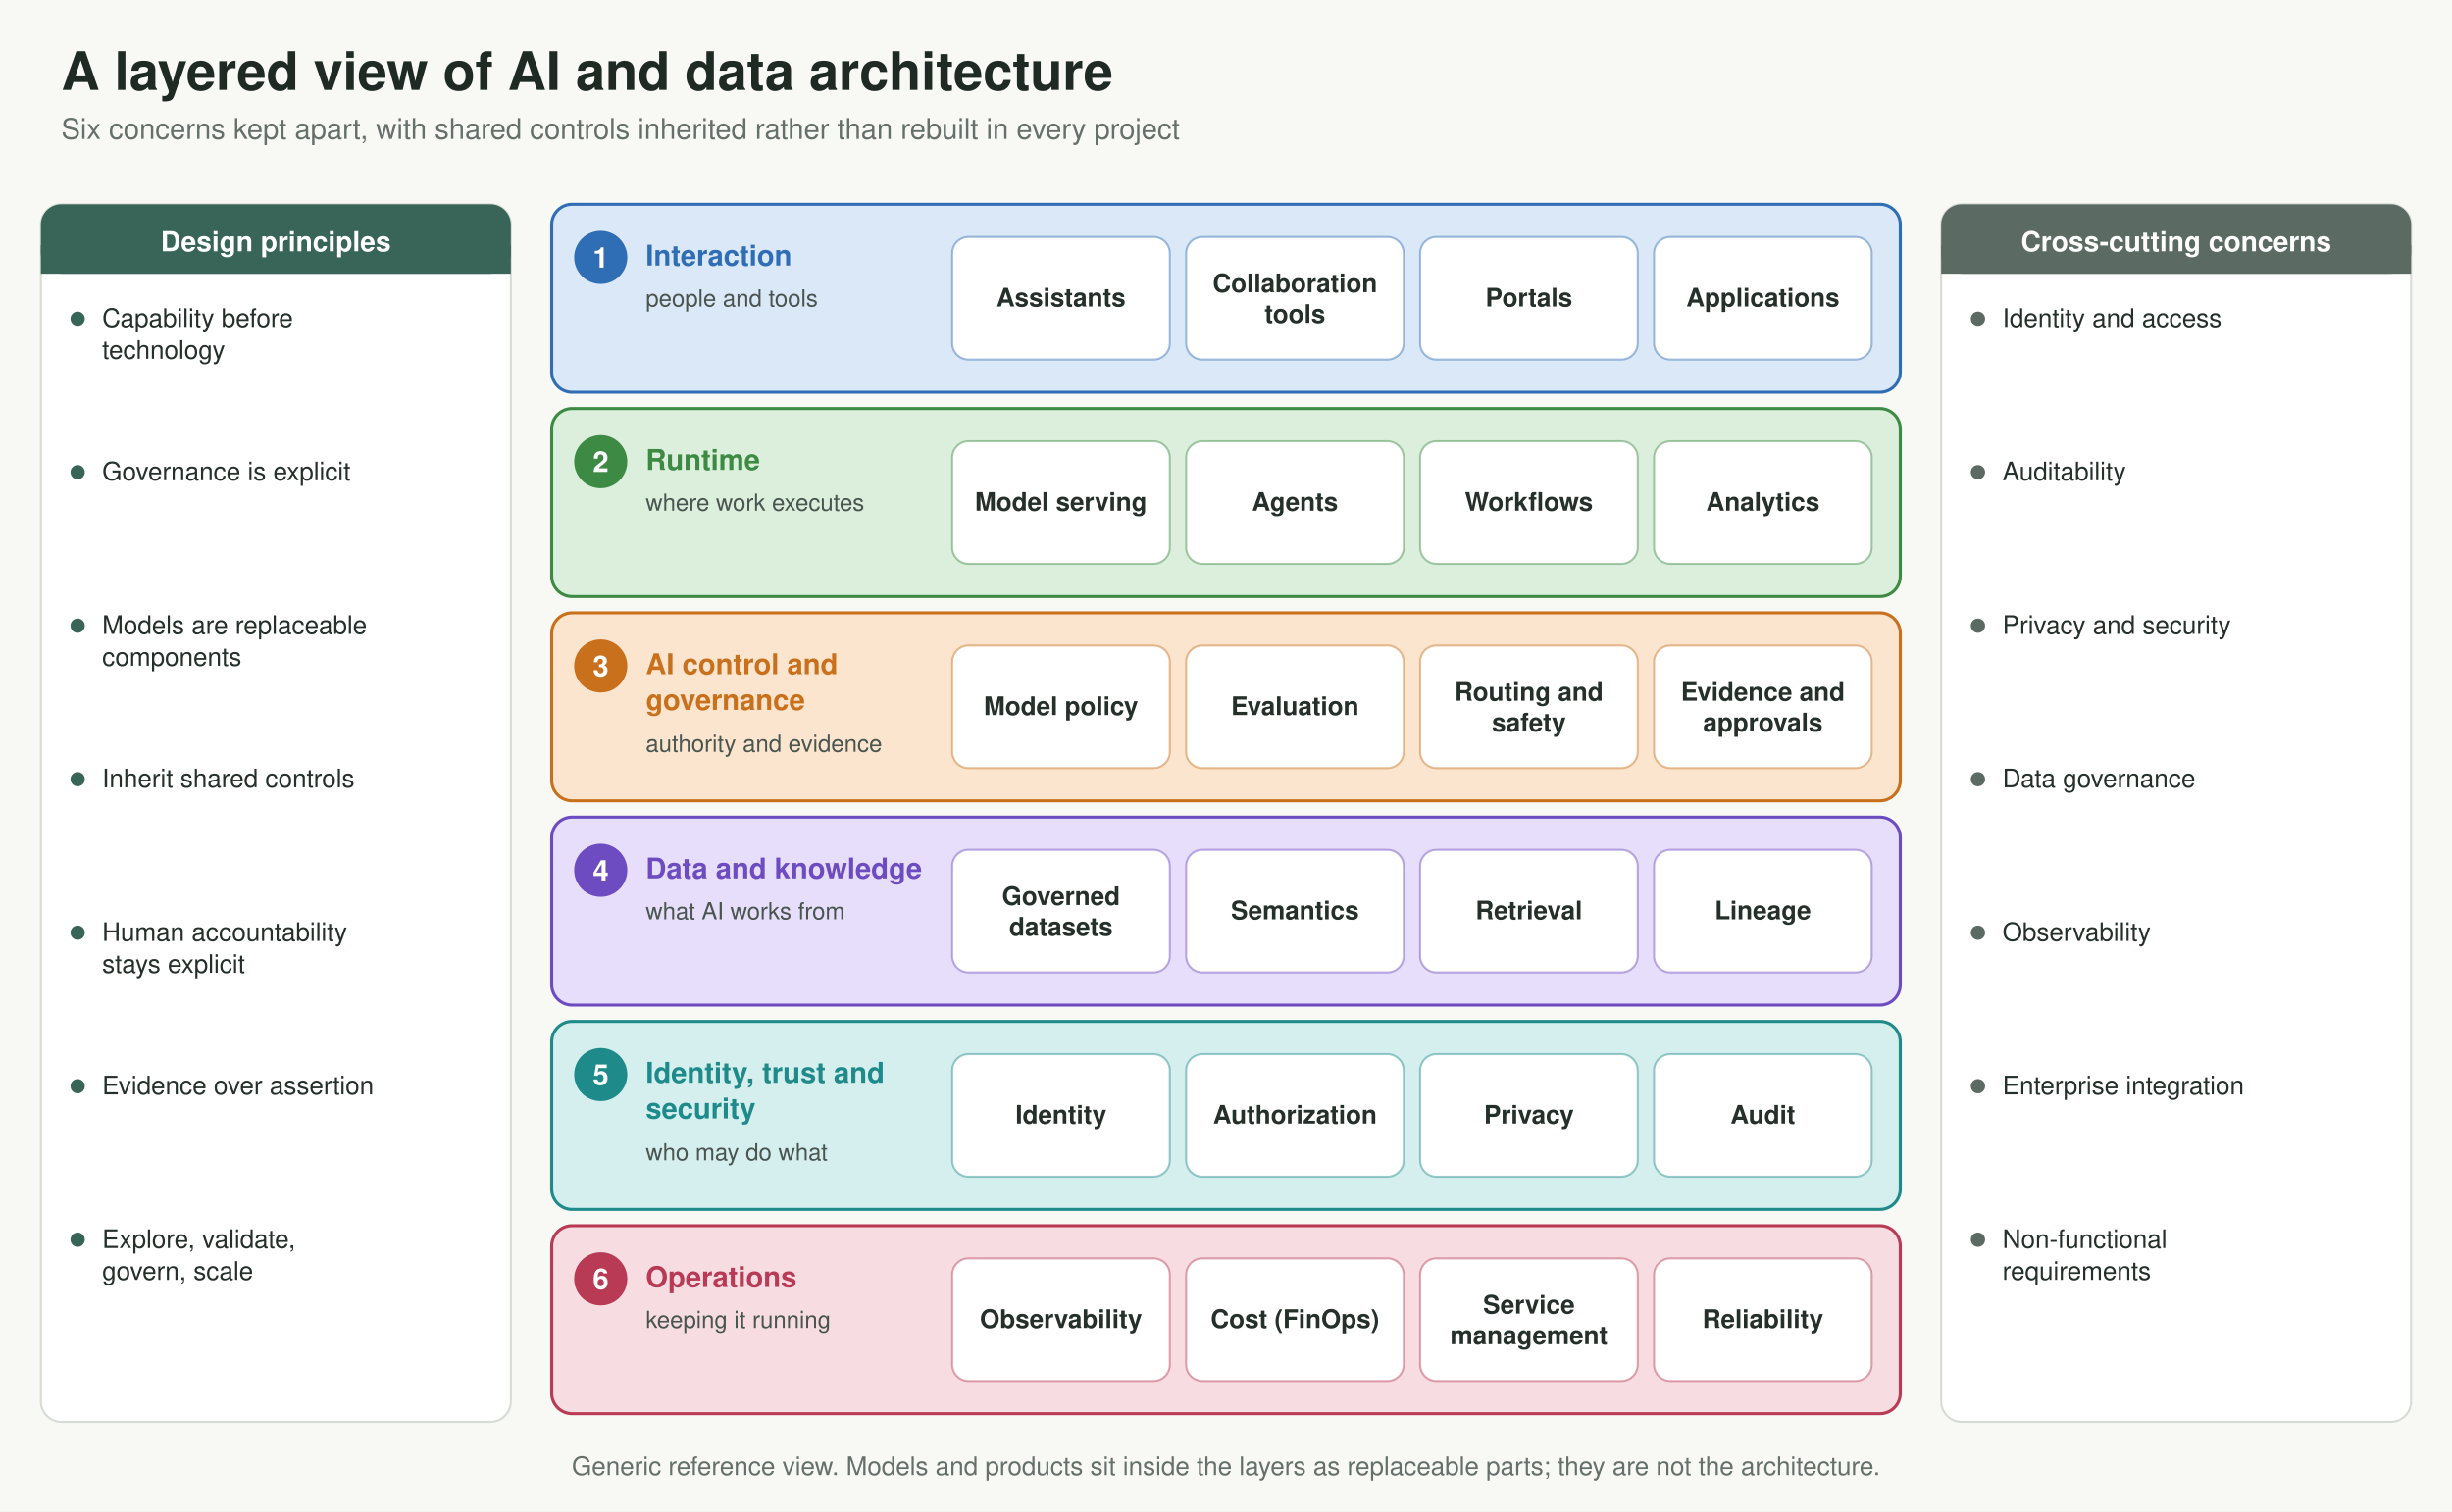
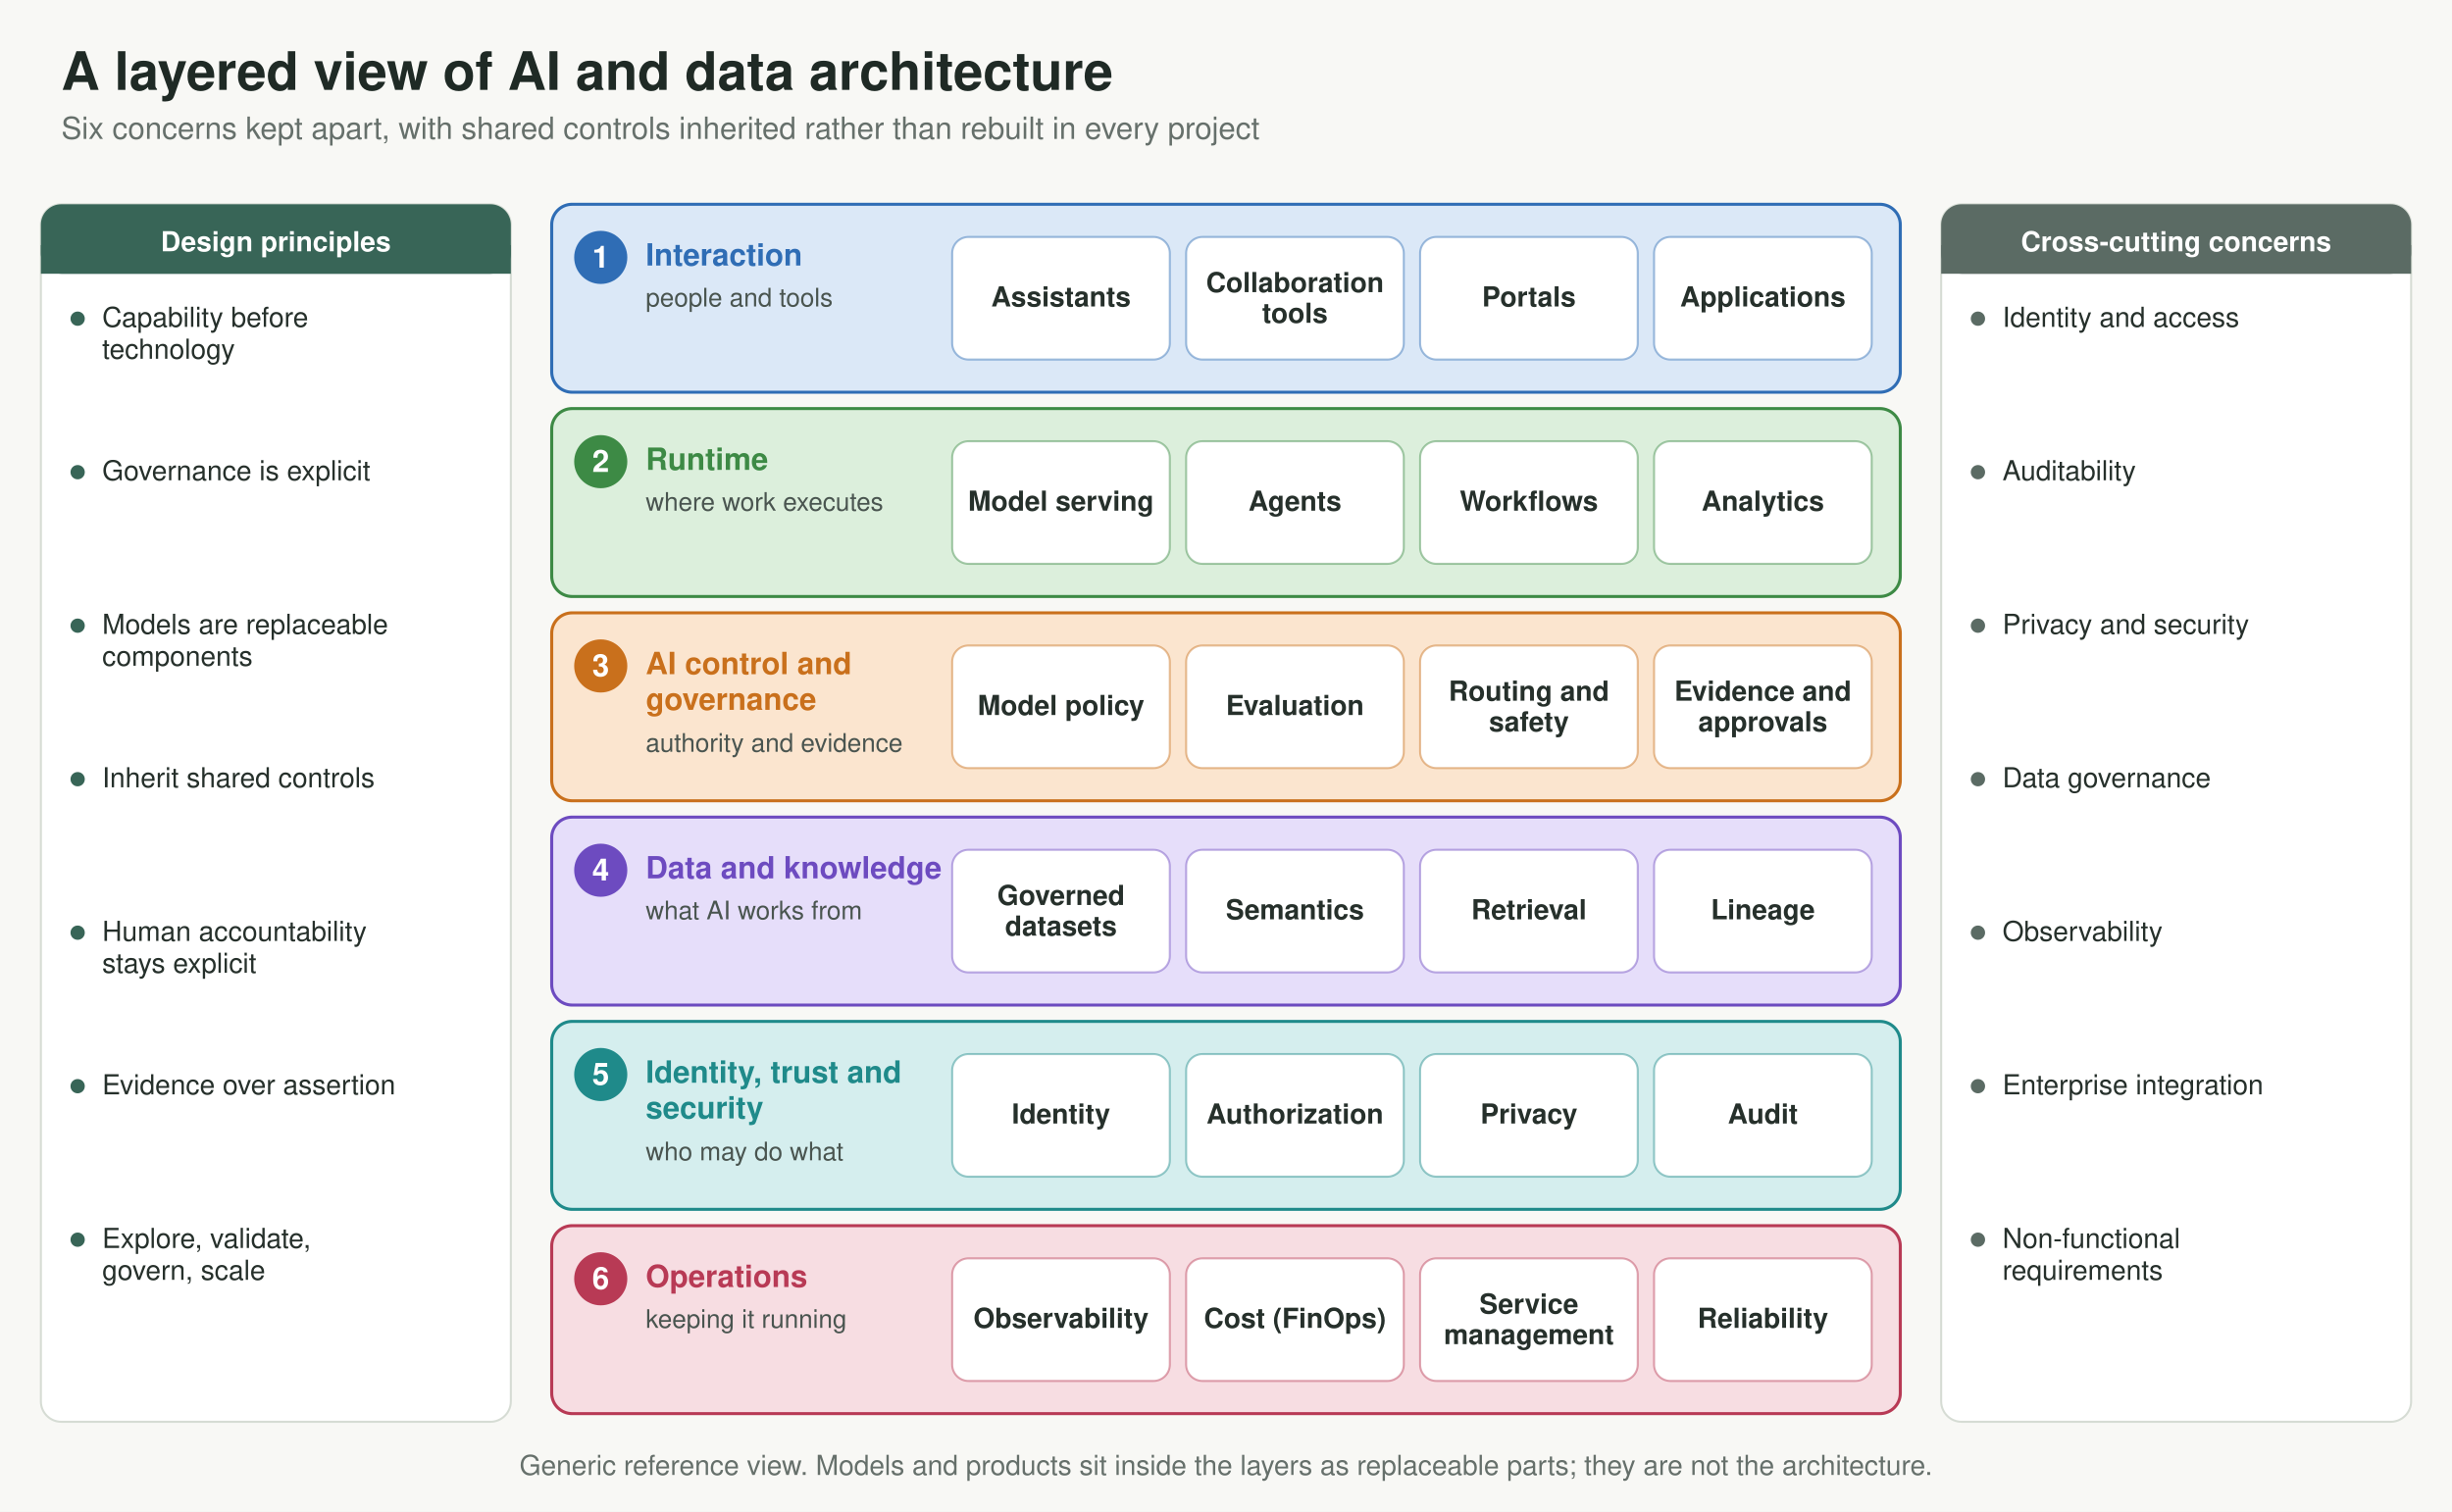
- <svg xmlns="http://www.w3.org/2000/svg" viewBox="0 0 1200 740" width="1200" height="740" role="img">
+ <svg xmlns="http://www.w3.org/2000/svg" viewBox="0 0 1200 740" role="img" aria-labelledby="t d">
  <rect width="1200" height="740" fill="#f8f8f5" />
  <text x="30" y="44.0" font-size="26" font-weight="700" fill="#1f2a25" text-anchor="start" font-family="Helvetica, Arial, sans-serif">A layered view of AI and data architecture</text>
-   <text x="30" y="68.0" font-size="14" font-weight="400" fill="#66706b" text-anchor="start" font-family="Helvetica, Arial, sans-serif">Six concerns kept apart, with shared controls inherited rather than rebuilt in every project</text>
+   <text x="30" y="68.0" font-size="15" font-weight="400" fill="#66706b" text-anchor="start" font-family="Helvetica, Arial, sans-serif">Six concerns kept apart, with shared controls inherited rather than rebuilt in every project</text>
  <rect x="270" y="100" width="660" height="92" rx="10" fill="#dbe8f7" stroke="#2f6db5" stroke-width="1.5" />
  <circle cx="294" cy="126" r="13" fill="#2f6db5" />
-   <text x="294" y="131.0" font-size="14" font-weight="700" fill="#fff" text-anchor="middle" font-family="Helvetica, Arial, sans-serif">1</text>
-   <text x="316" y="130.0" font-size="14" font-weight="700" fill="#2f6db5" text-anchor="start" font-family="Helvetica, Arial, sans-serif">Interaction</text>
-   <text x="316" y="150.0" font-size="11.5" font-weight="400" fill="#4a5550" text-anchor="start" font-family="Helvetica, Arial, sans-serif">people and tools</text>
+   <text x="294" y="131.0" font-size="15" font-weight="700" fill="#fff" text-anchor="middle" font-family="Helvetica, Arial, sans-serif">1</text>
+   <text x="316" y="130.0" font-size="15" font-weight="700" fill="#2f6db5" text-anchor="start" font-family="Helvetica, Arial, sans-serif">Interaction</text>
+   <text x="316" y="150.0" font-size="12.5" font-weight="400" fill="#4a5550" text-anchor="start" font-family="Helvetica, Arial, sans-serif">people and tools</text>
  <rect x="466.0" y="116" width="106.5" height="60" rx="8" fill="#ffffff" stroke="#2f6db5" stroke-opacity=".45" />
-   <text x="519.25" y="150.0" font-size="12.5" font-weight="600" fill="#26302b" text-anchor="middle" font-family="Helvetica, Arial, sans-serif">Assistants</text>
+   <text x="519.25" y="150.0" font-size="13.5" font-weight="600" fill="#26302b" text-anchor="middle" font-family="Helvetica, Arial, sans-serif">Assistants</text>
  <rect x="580.5" y="116" width="106.5" height="60" rx="8" fill="#ffffff" stroke="#2f6db5" stroke-opacity=".45" />
-   <text x="633.75" y="143.0" font-size="12.5" font-weight="600" fill="#26302b" text-anchor="middle" font-family="Helvetica, Arial, sans-serif">Collaboration</text>
-   <text x="633.75" y="158.0" font-size="12.5" font-weight="600" fill="#26302b" text-anchor="middle" font-family="Helvetica, Arial, sans-serif">tools</text>
+   <text x="633.75" y="143.0" font-size="13.5" font-weight="600" fill="#26302b" text-anchor="middle" font-family="Helvetica, Arial, sans-serif">Collaboration</text>
+   <text x="633.75" y="158.0" font-size="13.5" font-weight="600" fill="#26302b" text-anchor="middle" font-family="Helvetica, Arial, sans-serif">tools</text>
  <rect x="695.0" y="116" width="106.5" height="60" rx="8" fill="#ffffff" stroke="#2f6db5" stroke-opacity=".45" />
-   <text x="748.25" y="150.0" font-size="12.5" font-weight="600" fill="#26302b" text-anchor="middle" font-family="Helvetica, Arial, sans-serif">Portals</text>
+   <text x="748.25" y="150.0" font-size="13.5" font-weight="600" fill="#26302b" text-anchor="middle" font-family="Helvetica, Arial, sans-serif">Portals</text>
  <rect x="809.5" y="116" width="106.5" height="60" rx="8" fill="#ffffff" stroke="#2f6db5" stroke-opacity=".45" />
-   <text x="862.75" y="150.0" font-size="12.5" font-weight="600" fill="#26302b" text-anchor="middle" font-family="Helvetica, Arial, sans-serif">Applications</text>
+   <text x="862.75" y="150.0" font-size="13.5" font-weight="600" fill="#26302b" text-anchor="middle" font-family="Helvetica, Arial, sans-serif">Applications</text>
  <rect x="270" y="200" width="660" height="92" rx="10" fill="#dcefdc" stroke="#3d8a45" stroke-width="1.5" />
  <circle cx="294" cy="226" r="13" fill="#3d8a45" />
-   <text x="294" y="231.0" font-size="14" font-weight="700" fill="#fff" text-anchor="middle" font-family="Helvetica, Arial, sans-serif">2</text>
-   <text x="316" y="230.0" font-size="14" font-weight="700" fill="#3d8a45" text-anchor="start" font-family="Helvetica, Arial, sans-serif">Runtime</text>
-   <text x="316" y="250.0" font-size="11.5" font-weight="400" fill="#4a5550" text-anchor="start" font-family="Helvetica, Arial, sans-serif">where work executes</text>
+   <text x="294" y="231.0" font-size="15" font-weight="700" fill="#fff" text-anchor="middle" font-family="Helvetica, Arial, sans-serif">2</text>
+   <text x="316" y="230.0" font-size="15" font-weight="700" fill="#3d8a45" text-anchor="start" font-family="Helvetica, Arial, sans-serif">Runtime</text>
+   <text x="316" y="250.0" font-size="12.5" font-weight="400" fill="#4a5550" text-anchor="start" font-family="Helvetica, Arial, sans-serif">where work executes</text>
  <rect x="466.0" y="216" width="106.5" height="60" rx="8" fill="#ffffff" stroke="#3d8a45" stroke-opacity=".45" />
-   <text x="519.25" y="250.0" font-size="12.5" font-weight="600" fill="#26302b" text-anchor="middle" font-family="Helvetica, Arial, sans-serif">Model serving</text>
+   <text x="519.25" y="250.0" font-size="13.5" font-weight="600" fill="#26302b" text-anchor="middle" font-family="Helvetica, Arial, sans-serif">Model serving</text>
  <rect x="580.5" y="216" width="106.5" height="60" rx="8" fill="#ffffff" stroke="#3d8a45" stroke-opacity=".45" />
-   <text x="633.75" y="250.0" font-size="12.5" font-weight="600" fill="#26302b" text-anchor="middle" font-family="Helvetica, Arial, sans-serif">Agents</text>
+   <text x="633.75" y="250.0" font-size="13.5" font-weight="600" fill="#26302b" text-anchor="middle" font-family="Helvetica, Arial, sans-serif">Agents</text>
  <rect x="695.0" y="216" width="106.5" height="60" rx="8" fill="#ffffff" stroke="#3d8a45" stroke-opacity=".45" />
-   <text x="748.25" y="250.0" font-size="12.5" font-weight="600" fill="#26302b" text-anchor="middle" font-family="Helvetica, Arial, sans-serif">Workflows</text>
+   <text x="748.25" y="250.0" font-size="13.5" font-weight="600" fill="#26302b" text-anchor="middle" font-family="Helvetica, Arial, sans-serif">Workflows</text>
  <rect x="809.5" y="216" width="106.5" height="60" rx="8" fill="#ffffff" stroke="#3d8a45" stroke-opacity=".45" />
-   <text x="862.75" y="250.0" font-size="12.5" font-weight="600" fill="#26302b" text-anchor="middle" font-family="Helvetica, Arial, sans-serif">Analytics</text>
+   <text x="862.75" y="250.0" font-size="13.5" font-weight="600" fill="#26302b" text-anchor="middle" font-family="Helvetica, Arial, sans-serif">Analytics</text>
  <rect x="270" y="300" width="660" height="92" rx="10" fill="#fbe5cf" stroke="#c9701c" stroke-width="1.5" />
  <circle cx="294" cy="326" r="13" fill="#c9701c" />
-   <text x="294" y="331.0" font-size="14" font-weight="700" fill="#fff" text-anchor="middle" font-family="Helvetica, Arial, sans-serif">3</text>
-   <text x="316" y="330.0" font-size="14" font-weight="700" fill="#c9701c" text-anchor="start" font-family="Helvetica, Arial, sans-serif">AI control and</text>
-   <text x="316" y="347.5" font-size="14" font-weight="700" fill="#c9701c" text-anchor="start" font-family="Helvetica, Arial, sans-serif">governance</text>
-   <text x="316" y="368.0" font-size="11.5" font-weight="400" fill="#4a5550" text-anchor="start" font-family="Helvetica, Arial, sans-serif">authority and evidence</text>
+   <text x="294" y="331.0" font-size="15" font-weight="700" fill="#fff" text-anchor="middle" font-family="Helvetica, Arial, sans-serif">3</text>
+   <text x="316" y="330.0" font-size="15" font-weight="700" fill="#c9701c" text-anchor="start" font-family="Helvetica, Arial, sans-serif">AI control and</text>
+   <text x="316" y="347.5" font-size="15" font-weight="700" fill="#c9701c" text-anchor="start" font-family="Helvetica, Arial, sans-serif">governance</text>
+   <text x="316" y="368.0" font-size="12.5" font-weight="400" fill="#4a5550" text-anchor="start" font-family="Helvetica, Arial, sans-serif">authority and evidence</text>
  <rect x="466.0" y="316" width="106.5" height="60" rx="8" fill="#ffffff" stroke="#c9701c" stroke-opacity=".45" />
-   <text x="519.25" y="350.0" font-size="12.5" font-weight="600" fill="#26302b" text-anchor="middle" font-family="Helvetica, Arial, sans-serif">Model policy</text>
+   <text x="519.25" y="350.0" font-size="13.5" font-weight="600" fill="#26302b" text-anchor="middle" font-family="Helvetica, Arial, sans-serif">Model policy</text>
  <rect x="580.5" y="316" width="106.5" height="60" rx="8" fill="#ffffff" stroke="#c9701c" stroke-opacity=".45" />
-   <text x="633.75" y="350.0" font-size="12.5" font-weight="600" fill="#26302b" text-anchor="middle" font-family="Helvetica, Arial, sans-serif">Evaluation</text>
+   <text x="633.75" y="350.0" font-size="13.5" font-weight="600" fill="#26302b" text-anchor="middle" font-family="Helvetica, Arial, sans-serif">Evaluation</text>
  <rect x="695.0" y="316" width="106.5" height="60" rx="8" fill="#ffffff" stroke="#c9701c" stroke-opacity=".45" />
-   <text x="748.25" y="343.0" font-size="12.5" font-weight="600" fill="#26302b" text-anchor="middle" font-family="Helvetica, Arial, sans-serif">Routing and</text>
-   <text x="748.25" y="358.0" font-size="12.5" font-weight="600" fill="#26302b" text-anchor="middle" font-family="Helvetica, Arial, sans-serif">safety</text>
+   <text x="748.25" y="343.0" font-size="13.5" font-weight="600" fill="#26302b" text-anchor="middle" font-family="Helvetica, Arial, sans-serif">Routing and</text>
+   <text x="748.25" y="358.0" font-size="13.5" font-weight="600" fill="#26302b" text-anchor="middle" font-family="Helvetica, Arial, sans-serif">safety</text>
  <rect x="809.5" y="316" width="106.5" height="60" rx="8" fill="#ffffff" stroke="#c9701c" stroke-opacity=".45" />
-   <text x="862.75" y="343.0" font-size="12.5" font-weight="600" fill="#26302b" text-anchor="middle" font-family="Helvetica, Arial, sans-serif">Evidence and</text>
-   <text x="862.75" y="358.0" font-size="12.5" font-weight="600" fill="#26302b" text-anchor="middle" font-family="Helvetica, Arial, sans-serif">approvals</text>
+   <text x="862.75" y="343.0" font-size="13.5" font-weight="600" fill="#26302b" text-anchor="middle" font-family="Helvetica, Arial, sans-serif">Evidence and</text>
+   <text x="862.75" y="358.0" font-size="13.5" font-weight="600" fill="#26302b" text-anchor="middle" font-family="Helvetica, Arial, sans-serif">approvals</text>
  <rect x="270" y="400" width="660" height="92" rx="10" fill="#e6defa" stroke="#6d4bc0" stroke-width="1.5" />
  <circle cx="294" cy="426" r="13" fill="#6d4bc0" />
-   <text x="294" y="431.0" font-size="14" font-weight="700" fill="#fff" text-anchor="middle" font-family="Helvetica, Arial, sans-serif">4</text>
-   <text x="316" y="430.0" font-size="14" font-weight="700" fill="#6d4bc0" text-anchor="start" font-family="Helvetica, Arial, sans-serif">Data and knowledge</text>
-   <text x="316" y="450.0" font-size="11.5" font-weight="400" fill="#4a5550" text-anchor="start" font-family="Helvetica, Arial, sans-serif">what AI works from</text>
+   <text x="294" y="431.0" font-size="15" font-weight="700" fill="#fff" text-anchor="middle" font-family="Helvetica, Arial, sans-serif">4</text>
+   <text x="316" y="430.0" font-size="15" font-weight="700" fill="#6d4bc0" text-anchor="start" font-family="Helvetica, Arial, sans-serif">Data and knowledge</text>
+   <text x="316" y="450.0" font-size="12.5" font-weight="400" fill="#4a5550" text-anchor="start" font-family="Helvetica, Arial, sans-serif">what AI works from</text>
  <rect x="466.0" y="416" width="106.5" height="60" rx="8" fill="#ffffff" stroke="#6d4bc0" stroke-opacity=".45" />
-   <text x="519.25" y="443.0" font-size="12.5" font-weight="600" fill="#26302b" text-anchor="middle" font-family="Helvetica, Arial, sans-serif">Governed</text>
-   <text x="519.25" y="458.0" font-size="12.5" font-weight="600" fill="#26302b" text-anchor="middle" font-family="Helvetica, Arial, sans-serif">datasets</text>
+   <text x="519.25" y="443.0" font-size="13.5" font-weight="600" fill="#26302b" text-anchor="middle" font-family="Helvetica, Arial, sans-serif">Governed</text>
+   <text x="519.25" y="458.0" font-size="13.5" font-weight="600" fill="#26302b" text-anchor="middle" font-family="Helvetica, Arial, sans-serif">datasets</text>
  <rect x="580.5" y="416" width="106.5" height="60" rx="8" fill="#ffffff" stroke="#6d4bc0" stroke-opacity=".45" />
-   <text x="633.75" y="450.0" font-size="12.5" font-weight="600" fill="#26302b" text-anchor="middle" font-family="Helvetica, Arial, sans-serif">Semantics</text>
+   <text x="633.75" y="450.0" font-size="13.5" font-weight="600" fill="#26302b" text-anchor="middle" font-family="Helvetica, Arial, sans-serif">Semantics</text>
  <rect x="695.0" y="416" width="106.5" height="60" rx="8" fill="#ffffff" stroke="#6d4bc0" stroke-opacity=".45" />
-   <text x="748.25" y="450.0" font-size="12.5" font-weight="600" fill="#26302b" text-anchor="middle" font-family="Helvetica, Arial, sans-serif">Retrieval</text>
+   <text x="748.25" y="450.0" font-size="13.5" font-weight="600" fill="#26302b" text-anchor="middle" font-family="Helvetica, Arial, sans-serif">Retrieval</text>
  <rect x="809.5" y="416" width="106.5" height="60" rx="8" fill="#ffffff" stroke="#6d4bc0" stroke-opacity=".45" />
-   <text x="862.75" y="450.0" font-size="12.5" font-weight="600" fill="#26302b" text-anchor="middle" font-family="Helvetica, Arial, sans-serif">Lineage</text>
+   <text x="862.75" y="450.0" font-size="13.5" font-weight="600" fill="#26302b" text-anchor="middle" font-family="Helvetica, Arial, sans-serif">Lineage</text>
  <rect x="270" y="500" width="660" height="92" rx="10" fill="#d5eeee" stroke="#1f8a8a" stroke-width="1.5" />
  <circle cx="294" cy="526" r="13" fill="#1f8a8a" />
-   <text x="294" y="531.0" font-size="14" font-weight="700" fill="#fff" text-anchor="middle" font-family="Helvetica, Arial, sans-serif">5</text>
-   <text x="316" y="530.0" font-size="14" font-weight="700" fill="#1f8a8a" text-anchor="start" font-family="Helvetica, Arial, sans-serif">Identity, trust and</text>
-   <text x="316" y="547.5" font-size="14" font-weight="700" fill="#1f8a8a" text-anchor="start" font-family="Helvetica, Arial, sans-serif">security</text>
-   <text x="316" y="568.0" font-size="11.5" font-weight="400" fill="#4a5550" text-anchor="start" font-family="Helvetica, Arial, sans-serif">who may do what</text>
+   <text x="294" y="531.0" font-size="15" font-weight="700" fill="#fff" text-anchor="middle" font-family="Helvetica, Arial, sans-serif">5</text>
+   <text x="316" y="530.0" font-size="15" font-weight="700" fill="#1f8a8a" text-anchor="start" font-family="Helvetica, Arial, sans-serif">Identity, trust and</text>
+   <text x="316" y="547.5" font-size="15" font-weight="700" fill="#1f8a8a" text-anchor="start" font-family="Helvetica, Arial, sans-serif">security</text>
+   <text x="316" y="568.0" font-size="12.5" font-weight="400" fill="#4a5550" text-anchor="start" font-family="Helvetica, Arial, sans-serif">who may do what</text>
  <rect x="466.0" y="516" width="106.5" height="60" rx="8" fill="#ffffff" stroke="#1f8a8a" stroke-opacity=".45" />
-   <text x="519.25" y="550.0" font-size="12.5" font-weight="600" fill="#26302b" text-anchor="middle" font-family="Helvetica, Arial, sans-serif">Identity</text>
+   <text x="519.25" y="550.0" font-size="13.5" font-weight="600" fill="#26302b" text-anchor="middle" font-family="Helvetica, Arial, sans-serif">Identity</text>
  <rect x="580.5" y="516" width="106.5" height="60" rx="8" fill="#ffffff" stroke="#1f8a8a" stroke-opacity=".45" />
-   <text x="633.75" y="550.0" font-size="12.5" font-weight="600" fill="#26302b" text-anchor="middle" font-family="Helvetica, Arial, sans-serif">Authorization</text>
+   <text x="633.75" y="550.0" font-size="13.5" font-weight="600" fill="#26302b" text-anchor="middle" font-family="Helvetica, Arial, sans-serif">Authorization</text>
  <rect x="695.0" y="516" width="106.5" height="60" rx="8" fill="#ffffff" stroke="#1f8a8a" stroke-opacity=".45" />
-   <text x="748.25" y="550.0" font-size="12.5" font-weight="600" fill="#26302b" text-anchor="middle" font-family="Helvetica, Arial, sans-serif">Privacy</text>
+   <text x="748.25" y="550.0" font-size="13.5" font-weight="600" fill="#26302b" text-anchor="middle" font-family="Helvetica, Arial, sans-serif">Privacy</text>
  <rect x="809.5" y="516" width="106.5" height="60" rx="8" fill="#ffffff" stroke="#1f8a8a" stroke-opacity=".45" />
-   <text x="862.75" y="550.0" font-size="12.5" font-weight="600" fill="#26302b" text-anchor="middle" font-family="Helvetica, Arial, sans-serif">Audit</text>
+   <text x="862.75" y="550.0" font-size="13.5" font-weight="600" fill="#26302b" text-anchor="middle" font-family="Helvetica, Arial, sans-serif">Audit</text>
  <rect x="270" y="600" width="660" height="92" rx="10" fill="#f7dde2" stroke="#b83a55" stroke-width="1.5" />
  <circle cx="294" cy="626" r="13" fill="#b83a55" />
-   <text x="294" y="631.0" font-size="14" font-weight="700" fill="#fff" text-anchor="middle" font-family="Helvetica, Arial, sans-serif">6</text>
-   <text x="316" y="630.0" font-size="14" font-weight="700" fill="#b83a55" text-anchor="start" font-family="Helvetica, Arial, sans-serif">Operations</text>
-   <text x="316" y="650.0" font-size="11.5" font-weight="400" fill="#4a5550" text-anchor="start" font-family="Helvetica, Arial, sans-serif">keeping it running</text>
+   <text x="294" y="631.0" font-size="15" font-weight="700" fill="#fff" text-anchor="middle" font-family="Helvetica, Arial, sans-serif">6</text>
+   <text x="316" y="630.0" font-size="15" font-weight="700" fill="#b83a55" text-anchor="start" font-family="Helvetica, Arial, sans-serif">Operations</text>
+   <text x="316" y="650.0" font-size="12.5" font-weight="400" fill="#4a5550" text-anchor="start" font-family="Helvetica, Arial, sans-serif">keeping it running</text>
  <rect x="466.0" y="616" width="106.5" height="60" rx="8" fill="#ffffff" stroke="#b83a55" stroke-opacity=".45" />
-   <text x="519.25" y="650.0" font-size="12.5" font-weight="600" fill="#26302b" text-anchor="middle" font-family="Helvetica, Arial, sans-serif">Observability</text>
+   <text x="519.25" y="650.0" font-size="13.5" font-weight="600" fill="#26302b" text-anchor="middle" font-family="Helvetica, Arial, sans-serif">Observability</text>
  <rect x="580.5" y="616" width="106.5" height="60" rx="8" fill="#ffffff" stroke="#b83a55" stroke-opacity=".45" />
-   <text x="633.75" y="650.0" font-size="12.5" font-weight="600" fill="#26302b" text-anchor="middle" font-family="Helvetica, Arial, sans-serif">Cost (FinOps)</text>
+   <text x="633.75" y="650.0" font-size="13.5" font-weight="600" fill="#26302b" text-anchor="middle" font-family="Helvetica, Arial, sans-serif">Cost (FinOps)</text>
  <rect x="695.0" y="616" width="106.5" height="60" rx="8" fill="#ffffff" stroke="#b83a55" stroke-opacity=".45" />
-   <text x="748.25" y="643.0" font-size="12.5" font-weight="600" fill="#26302b" text-anchor="middle" font-family="Helvetica, Arial, sans-serif">Service</text>
-   <text x="748.25" y="658.0" font-size="12.5" font-weight="600" fill="#26302b" text-anchor="middle" font-family="Helvetica, Arial, sans-serif">management</text>
+   <text x="748.25" y="643.0" font-size="13.5" font-weight="600" fill="#26302b" text-anchor="middle" font-family="Helvetica, Arial, sans-serif">Service</text>
+   <text x="748.25" y="658.0" font-size="13.5" font-weight="600" fill="#26302b" text-anchor="middle" font-family="Helvetica, Arial, sans-serif">management</text>
  <rect x="809.5" y="616" width="106.5" height="60" rx="8" fill="#ffffff" stroke="#b83a55" stroke-opacity=".45" />
-   <text x="862.75" y="650.0" font-size="12.5" font-weight="600" fill="#26302b" text-anchor="middle" font-family="Helvetica, Arial, sans-serif">Reliability</text>
+   <text x="862.75" y="650.0" font-size="13.5" font-weight="600" fill="#26302b" text-anchor="middle" font-family="Helvetica, Arial, sans-serif">Reliability</text>
  <rect x="20" y="100" width="230" height="596" rx="10" fill="#ffffff" stroke="#d6dcd4" />
  <rect x="20" y="100" width="230" height="34" rx="10" fill="#386557" />
  <rect x="20" y="120" width="230" height="14" fill="#386557" />
  <text x="135.0" y="123.0" font-size="13.5" font-weight="700" fill="#fff" text-anchor="middle" font-family="Helvetica, Arial, sans-serif">Design principles</text>
  <circle cx="38" cy="156.0" r="3.5" fill="#386557" />
-   <text x="50" y="160.0" font-size="12.5" font-weight="400" fill="#26302b" text-anchor="start" font-family="Helvetica, Arial, sans-serif">Capability before</text>
-   <text x="50" y="175.6" font-size="12.5" font-weight="400" fill="#26302b" text-anchor="start" font-family="Helvetica, Arial, sans-serif">technology</text>
+   <text x="50" y="160.0" font-size="13.5" font-weight="400" fill="#26302b" text-anchor="start" font-family="Helvetica, Arial, sans-serif">Capability before</text>
+   <text x="50" y="175.6" font-size="13.5" font-weight="400" fill="#26302b" text-anchor="start" font-family="Helvetica, Arial, sans-serif">technology</text>
  <circle cx="38" cy="231.143" r="3.5" fill="#386557" />
-   <text x="50" y="235.1" font-size="12.5" font-weight="400" fill="#26302b" text-anchor="start" font-family="Helvetica, Arial, sans-serif">Governance is explicit</text>
+   <text x="50" y="235.1" font-size="13.5" font-weight="400" fill="#26302b" text-anchor="start" font-family="Helvetica, Arial, sans-serif">Governance is explicit</text>
  <circle cx="38" cy="306.286" r="3.5" fill="#386557" />
-   <text x="50" y="310.3" font-size="12.5" font-weight="400" fill="#26302b" text-anchor="start" font-family="Helvetica, Arial, sans-serif">Models are replaceable</text>
-   <text x="50" y="325.9" font-size="12.5" font-weight="400" fill="#26302b" text-anchor="start" font-family="Helvetica, Arial, sans-serif">components</text>
+   <text x="50" y="310.3" font-size="13.5" font-weight="400" fill="#26302b" text-anchor="start" font-family="Helvetica, Arial, sans-serif">Models are replaceable</text>
+   <text x="50" y="325.9" font-size="13.5" font-weight="400" fill="#26302b" text-anchor="start" font-family="Helvetica, Arial, sans-serif">components</text>
  <circle cx="38" cy="381.429" r="3.5" fill="#386557" />
-   <text x="50" y="385.4" font-size="12.5" font-weight="400" fill="#26302b" text-anchor="start" font-family="Helvetica, Arial, sans-serif">Inherit shared controls</text>
+   <text x="50" y="385.4" font-size="13.5" font-weight="400" fill="#26302b" text-anchor="start" font-family="Helvetica, Arial, sans-serif">Inherit shared controls</text>
  <circle cx="38" cy="456.571" r="3.5" fill="#386557" />
-   <text x="50" y="460.6" font-size="12.5" font-weight="400" fill="#26302b" text-anchor="start" font-family="Helvetica, Arial, sans-serif">Human accountability</text>
-   <text x="50" y="476.2" font-size="12.5" font-weight="400" fill="#26302b" text-anchor="start" font-family="Helvetica, Arial, sans-serif">stays explicit</text>
+   <text x="50" y="460.6" font-size="13.5" font-weight="400" fill="#26302b" text-anchor="start" font-family="Helvetica, Arial, sans-serif">Human accountability</text>
+   <text x="50" y="476.2" font-size="13.5" font-weight="400" fill="#26302b" text-anchor="start" font-family="Helvetica, Arial, sans-serif">stays explicit</text>
  <circle cx="38" cy="531.714" r="3.5" fill="#386557" />
-   <text x="50" y="535.7" font-size="12.5" font-weight="400" fill="#26302b" text-anchor="start" font-family="Helvetica, Arial, sans-serif">Evidence over assertion</text>
+   <text x="50" y="535.7" font-size="13.5" font-weight="400" fill="#26302b" text-anchor="start" font-family="Helvetica, Arial, sans-serif">Evidence over assertion</text>
  <circle cx="38" cy="606.857" r="3.5" fill="#386557" />
-   <text x="50" y="610.9" font-size="12.5" font-weight="400" fill="#26302b" text-anchor="start" font-family="Helvetica, Arial, sans-serif">Explore, validate,</text>
-   <text x="50" y="626.5" font-size="12.5" font-weight="400" fill="#26302b" text-anchor="start" font-family="Helvetica, Arial, sans-serif">govern, scale</text>
+   <text x="50" y="610.9" font-size="13.5" font-weight="400" fill="#26302b" text-anchor="start" font-family="Helvetica, Arial, sans-serif">Explore, validate,</text>
+   <text x="50" y="626.5" font-size="13.5" font-weight="400" fill="#26302b" text-anchor="start" font-family="Helvetica, Arial, sans-serif">govern, scale</text>
  <rect x="950" y="100" width="230" height="596" rx="10" fill="#ffffff" stroke="#d6dcd4" />
  <rect x="950" y="100" width="230" height="34" rx="10" fill="#5b6b64" />
  <rect x="950" y="120" width="230" height="14" fill="#5b6b64" />
  <text x="1065.0" y="123.0" font-size="13.5" font-weight="700" fill="#fff" text-anchor="middle" font-family="Helvetica, Arial, sans-serif">Cross-cutting concerns</text>
  <circle cx="968" cy="156.0" r="3.5" fill="#5b6b64" />
-   <text x="980" y="160.0" font-size="12.5" font-weight="400" fill="#26302b" text-anchor="start" font-family="Helvetica, Arial, sans-serif">Identity and access</text>
+   <text x="980" y="160.0" font-size="13.5" font-weight="400" fill="#26302b" text-anchor="start" font-family="Helvetica, Arial, sans-serif">Identity and access</text>
  <circle cx="968" cy="231.143" r="3.5" fill="#5b6b64" />
-   <text x="980" y="235.1" font-size="12.5" font-weight="400" fill="#26302b" text-anchor="start" font-family="Helvetica, Arial, sans-serif">Auditability</text>
+   <text x="980" y="235.1" font-size="13.5" font-weight="400" fill="#26302b" text-anchor="start" font-family="Helvetica, Arial, sans-serif">Auditability</text>
  <circle cx="968" cy="306.286" r="3.5" fill="#5b6b64" />
-   <text x="980" y="310.3" font-size="12.5" font-weight="400" fill="#26302b" text-anchor="start" font-family="Helvetica, Arial, sans-serif">Privacy and security</text>
+   <text x="980" y="310.3" font-size="13.5" font-weight="400" fill="#26302b" text-anchor="start" font-family="Helvetica, Arial, sans-serif">Privacy and security</text>
  <circle cx="968" cy="381.429" r="3.5" fill="#5b6b64" />
-   <text x="980" y="385.4" font-size="12.5" font-weight="400" fill="#26302b" text-anchor="start" font-family="Helvetica, Arial, sans-serif">Data governance</text>
+   <text x="980" y="385.4" font-size="13.5" font-weight="400" fill="#26302b" text-anchor="start" font-family="Helvetica, Arial, sans-serif">Data governance</text>
  <circle cx="968" cy="456.571" r="3.5" fill="#5b6b64" />
-   <text x="980" y="460.6" font-size="12.5" font-weight="400" fill="#26302b" text-anchor="start" font-family="Helvetica, Arial, sans-serif">Observability</text>
+   <text x="980" y="460.6" font-size="13.5" font-weight="400" fill="#26302b" text-anchor="start" font-family="Helvetica, Arial, sans-serif">Observability</text>
  <circle cx="968" cy="531.714" r="3.5" fill="#5b6b64" />
-   <text x="980" y="535.7" font-size="12.5" font-weight="400" fill="#26302b" text-anchor="start" font-family="Helvetica, Arial, sans-serif">Enterprise integration</text>
+   <text x="980" y="535.7" font-size="13.5" font-weight="400" fill="#26302b" text-anchor="start" font-family="Helvetica, Arial, sans-serif">Enterprise integration</text>
  <circle cx="968" cy="606.857" r="3.5" fill="#5b6b64" />
-   <text x="980" y="610.9" font-size="12.5" font-weight="400" fill="#26302b" text-anchor="start" font-family="Helvetica, Arial, sans-serif">Non-functional</text>
-   <text x="980" y="626.5" font-size="12.5" font-weight="400" fill="#26302b" text-anchor="start" font-family="Helvetica, Arial, sans-serif">requirements</text>
-   <text x="600.0" y="722.0" font-size="12.5" font-weight="400" fill="#66706b" text-anchor="middle" font-family="Helvetica, Arial, sans-serif">Generic reference view. Models and products sit inside the layers as replaceable parts; they are not the architecture.</text>
+   <text x="980" y="610.9" font-size="13.5" font-weight="400" fill="#26302b" text-anchor="start" font-family="Helvetica, Arial, sans-serif">Non-functional</text>
+   <text x="980" y="626.5" font-size="13.5" font-weight="400" fill="#26302b" text-anchor="start" font-family="Helvetica, Arial, sans-serif">requirements</text>
+   <text x="600.0" y="722.0" font-size="13.5" font-weight="400" fill="#66706b" text-anchor="middle" font-family="Helvetica, Arial, sans-serif">Generic reference view. Models and products sit inside the layers as replaceable parts; they are not the architecture.</text>
</svg>
